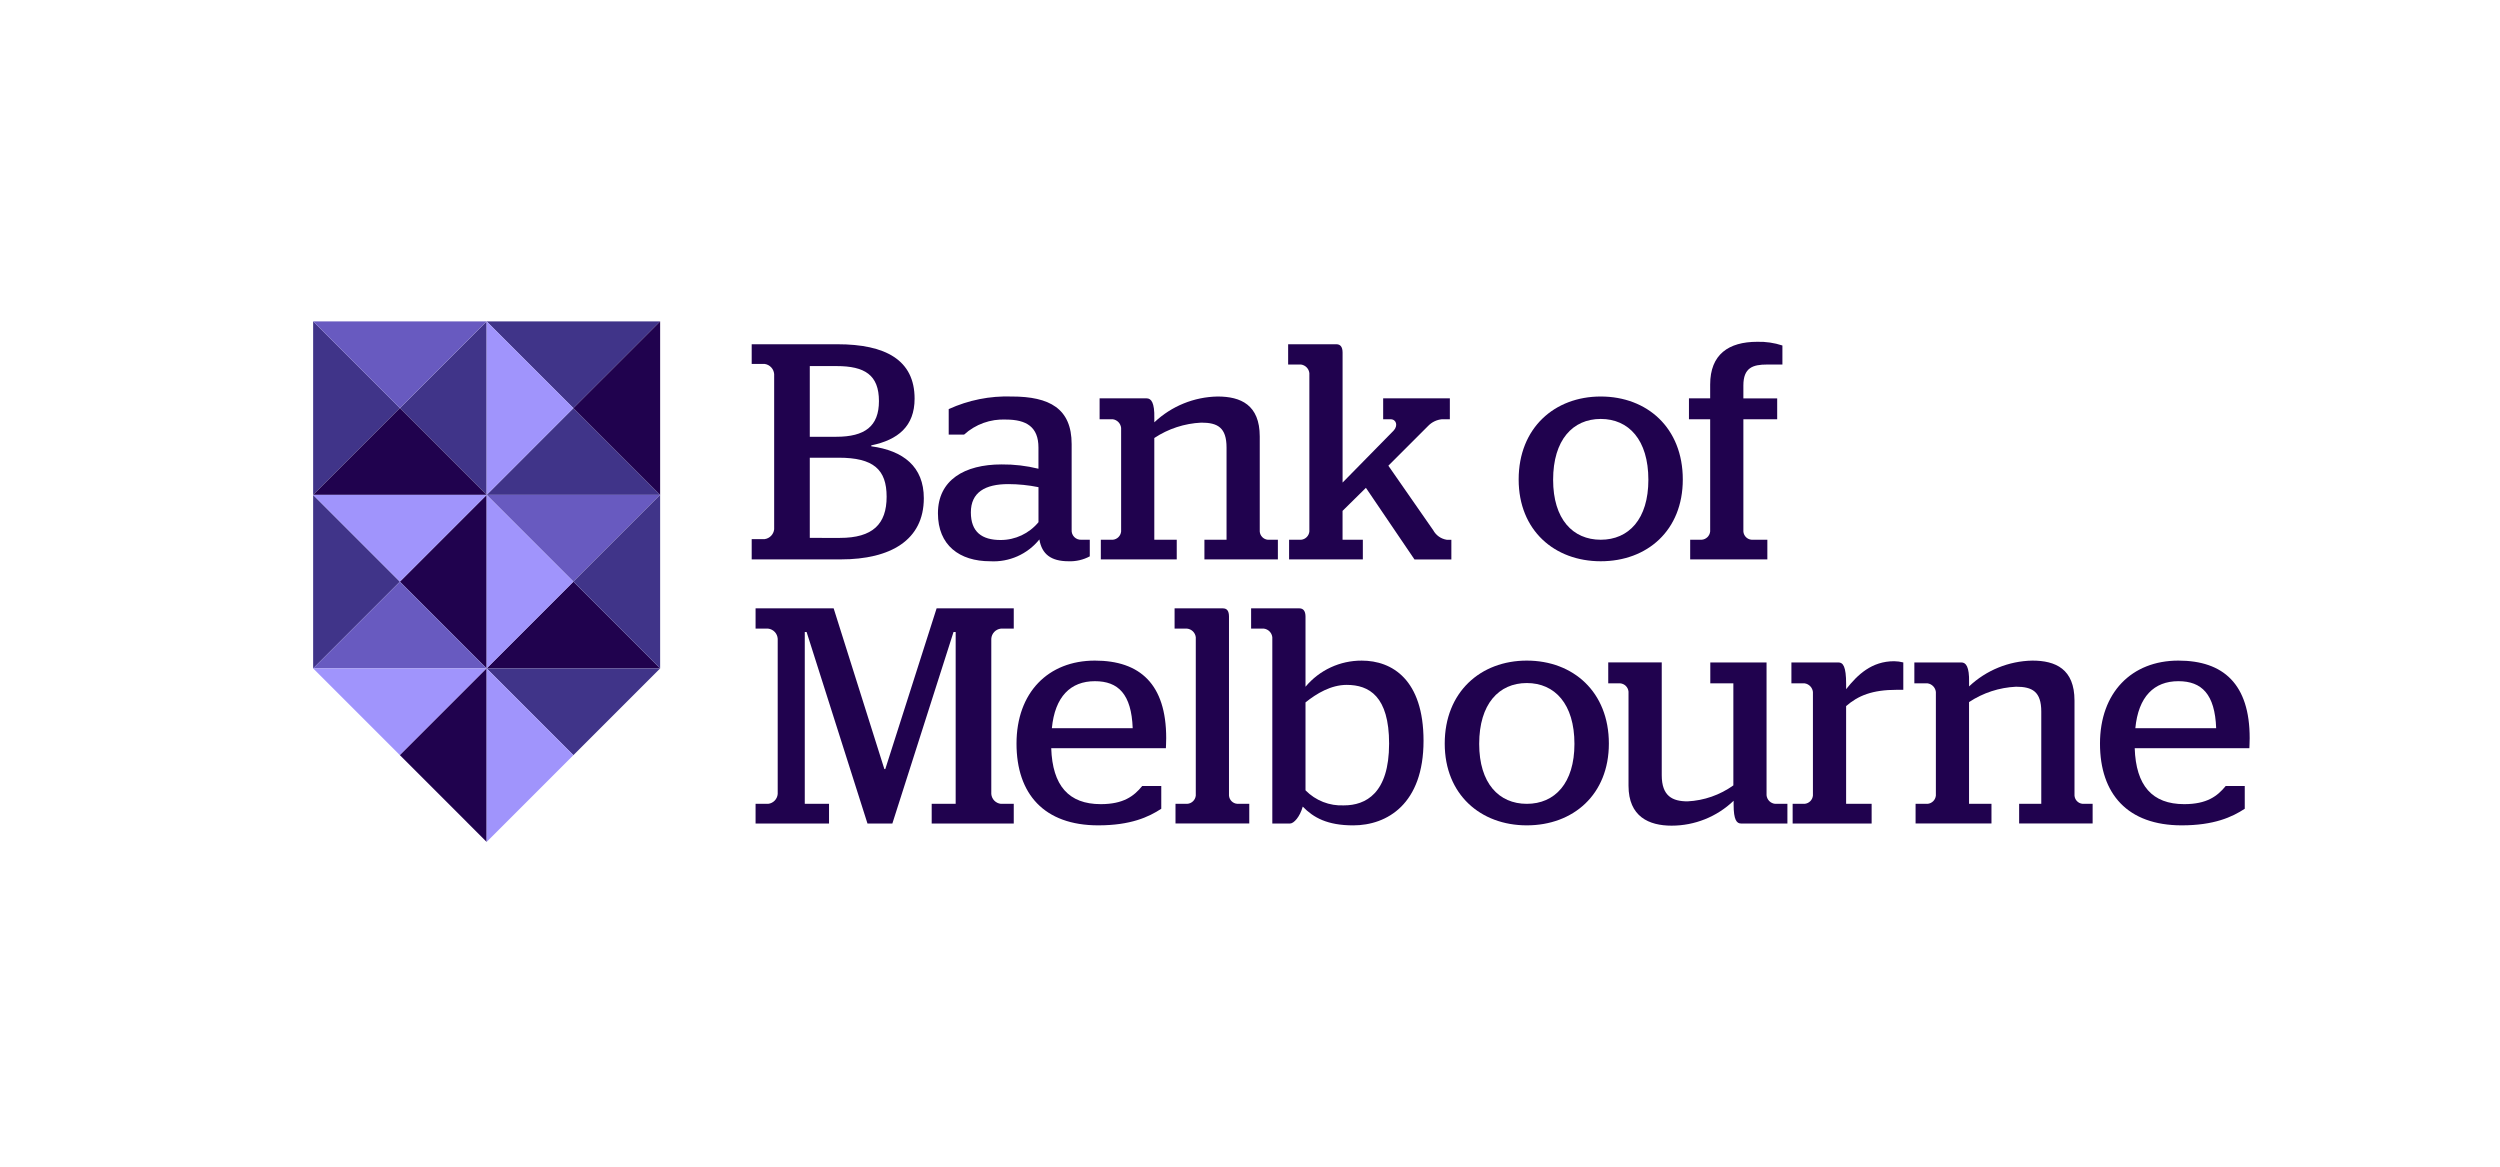
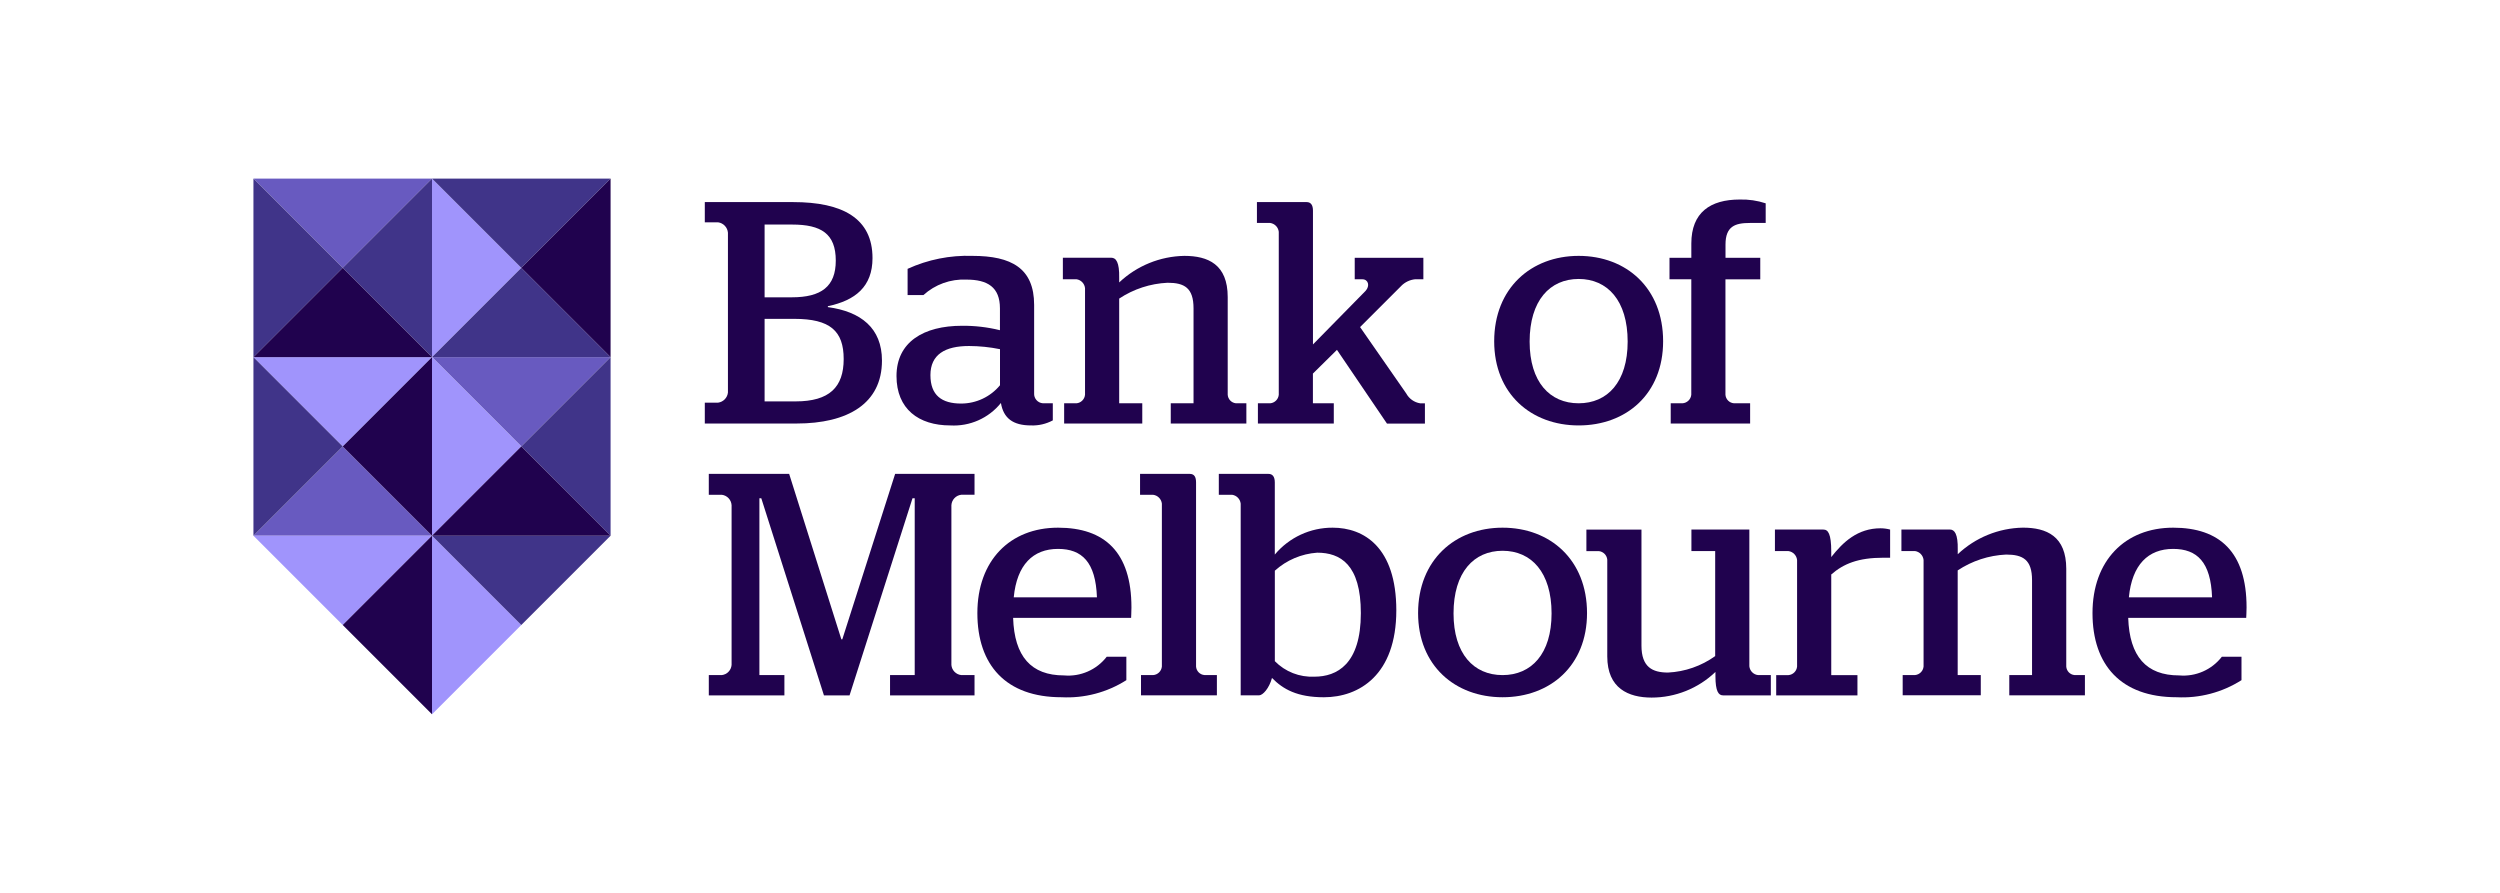
- <svg xmlns="http://www.w3.org/2000/svg" viewBox="0 0 425.197 198.425">
-   <polygon points="53.258 54.664 68.013 69.417 53.258 84.172 53.258 54.664" style="fill:#403489" />
-   <polygon points="82.767 54.664 68.013 69.417 82.767 84.172 82.767 54.664" style="fill:#403489" />
-   <polygon points="82.767 54.664 68.013 69.417 53.258 54.664 82.767 54.664" style="fill:#685ac0" />
-   <polygon points="82.767 84.172 68.013 69.417 53.258 84.172 82.767 84.172" style="fill:#20024e" />
-   <polygon points="82.767 84.172 97.521 69.417 112.276 84.172 82.767 84.172" style="fill:#403489" />
-   <polygon points="82.767 54.664 97.521 69.417 112.276 54.664 82.767 54.664" style="fill:#403489" />
-   <polygon points="82.767 54.664 97.521 69.417 82.767 84.172 82.767 54.664" style="fill:#a094fc" />
-   <polygon points="112.276 54.664 97.521 69.417 112.276 84.172 112.276 54.664" style="fill:#20024e" />
-   <polygon points="53.258 84.172 68.013 98.927 53.258 113.681 53.258 84.172" style="fill:#403489" />
-   <polygon points="82.767 84.172 68.013 98.927 82.767 113.681 82.767 84.172" style="fill:#20024e" />
-   <polygon points="82.767 84.172 68.013 98.927 53.258 84.172 82.767 84.172" style="fill:#a094fc" />
-   <polygon points="82.767 113.682 68.013 98.927 53.258 113.682 82.767 113.682" style="fill:#685ac0" />
-   <polygon points="82.767 113.682 97.521 98.927 112.276 113.682 82.767 113.682" style="fill:#20024e" />
-   <polygon points="82.767 113.681 68.013 128.436 53.258 113.681 82.767 113.681" style="fill:#a094fc" />
-   <polygon points="82.767 113.681 97.521 128.436 112.276 113.681 82.767 113.681" style="fill:#403489" />
-   <polygon points="82.767 84.172 97.521 98.927 112.276 84.172 82.767 84.172" style="fill:#685ac0" />
-   <polygon points="82.767 84.172 97.521 98.927 82.767 113.682 82.767 84.172" style="fill:#a094fc" />
-   <polygon points="82.767 113.681 68.013 128.436 82.767 143.191 82.767 113.681" style="fill:#20024e" />
-   <polygon points="82.767 113.681 97.521 128.436 82.767 143.191 82.767 113.681" style="fill:#a094fc" />
-   <polygon points="112.276 84.172 97.521 98.927 112.276 113.682 112.276 84.172" style="fill:#403489" />
-   <path d="M127.847,91.694h2.2a1.889,1.889,0,0,0,1.621-1.673v-26.4a1.893,1.893,0,0,0-1.621-1.725h-2.2V58.55h14.585c8.155,0,13.122,2.666,13.122,9.253,0,4.7-2.823,7.006-7.371,7.947v.156c5.437.732,8.939,3.45,8.939,8.835,0,7.11-5.646,10.4-14.115,10.4h-15.16Zm14.376-17.408c4.862,0,7.267-1.778,7.267-6.064,0-4.444-2.405-5.96-7.215-5.96h-4.548V74.286Zm.628,17.2c5.593,0,7.945-2.353,7.945-7s-2.247-6.64-8.154-6.64h-4.915V91.485Z" style="fill:#20024e" />
-   <path d="M159.524,87.3c0-5.645,4.5-8.311,10.822-8.311a25.183,25.183,0,0,1,6.273.732V76.115c0-3.5-2.039-4.757-5.541-4.757a9.88,9.88,0,0,0-7.11,2.562h-2.614V69.581a23.8,23.8,0,0,1,10.717-2.143c6.43,0,10.194,2.038,10.194,8.1V90.126a1.563,1.563,0,0,0,1.672,1.672h1.412v2.824a7.058,7.058,0,0,1-3.607.836c-2.98,0-4.548-1.2-4.966-3.712a10,10,0,0,1-8.364,3.712C163.184,95.458,159.524,92.74,159.524,87.3Zm17.1,1.517v-5.96a26.19,26.19,0,0,0-5.123-.522c-3.973,0-6.378,1.411-6.378,4.809,0,3.346,1.882,4.7,5.071,4.7A8.335,8.335,0,0,0,176.619,88.819Z" style="fill:#20024e" />
-   <path d="M187.228,91.8h2.039a1.561,1.561,0,0,0,1.412-1.411V72.77a1.664,1.664,0,0,0-1.412-1.464h-2.248V67.751h8c.784,0,1.359.732,1.307,3.346v.732a16.093,16.093,0,0,1,10.769-4.391c3.92,0,7.161,1.411,7.161,6.8V90.387a1.513,1.513,0,0,0,1.36,1.411h1.724v3.346H204.846V91.8h3.763V76.115c0-3.4-1.515-4.234-4.286-4.234a15.8,15.8,0,0,0-8,2.614V91.8h3.816v3.346H187.228Z" style="fill:#20024e" />
-   <path d="M219.246,91.8h2.039a1.56,1.56,0,0,0,1.41-1.411V63.464A1.663,1.663,0,0,0,221.285,62h-2.2V58.55H227.3c.68,0,1.045.471,1.045,1.412V82.075l8.678-8.835c.785-.836.471-1.934-.521-1.934h-1.256V67.751h11.343v3.555h-1.359a3.766,3.766,0,0,0-2.3,1.1l-6.8,6.8,7.633,10.978a3.178,3.178,0,0,0,2.3,1.62h.783v3.346h-6.273l-8.26-12.181-3.973,3.921V91.8h3.451v3.346H219.246Z" style="fill:#20024e" />
-   <path d="M258.292,81.552c0-8.782,6.116-14.114,13.957-14.114,7.895,0,13.959,5.332,13.959,14.114,0,8.678-6.064,13.906-13.959,13.906C264.408,95.458,258.292,90.23,258.292,81.552Zm22.061.052c0-6.8-3.346-10.351-8.1-10.351s-8.1,3.556-8.1,10.351c0,6.692,3.346,10.194,8.1,10.194S280.353,88.3,280.353,81.6Z" style="fill:#20024e" />
-   <path d="M287.464,91.8H289.4a1.569,1.569,0,0,0,1.463-1.411V71.306h-3.608V67.751h3.608V65.4c0-5.124,3.136-7.267,8-7.267a12.523,12.523,0,0,1,4.287.627V62h-2.613c-2.405,0-4.026.523-4.026,3.555v2.2h5.75v3.555h-5.75V90.387a1.518,1.518,0,0,0,1.41,1.411h2.668v3.346H287.464Z" style="fill:#20024e" />
-   <path d="M128.507,136.715h2.144a1.837,1.837,0,0,0,1.62-1.673v-26.4a1.845,1.845,0,0,0-1.62-1.726h-2.144v-3.45h13.279l8.626,27.341h.156l8.73-27.341h13.121v3.45h-2.2a1.845,1.845,0,0,0-1.621,1.726v26.4a1.837,1.837,0,0,0,1.621,1.673h2.2v3.346H158.461v-3.346h4.078V107.493h-.366l-10.4,32.568h-4.234l-10.351-32.568h-.313v29.222H141v3.346H128.507Z" style="fill:#20024e" />
-   <path d="M172.887,126.469c0-8.677,5.385-14.115,13.331-14.115,7.685,0,12.128,4.025,12.128,13.174,0,.785-.053,1.516-.053,1.726h-19.5c.209,6.377,2.98,9.514,8.417,9.514,3.869,0,5.646-1.359,7.057-3.085h3.241v3.869c-2.142,1.411-5.227,2.823-10.717,2.823C177.592,140.375,172.887,135.042,172.887,126.469Zm19.761-2.613c-.209-5.8-2.457-8-6.43-8-4.13,0-6.8,2.614-7.319,8Z" style="fill:#20024e" />
-   <path d="M199.928,136.715h1.987a1.567,1.567,0,0,0,1.463-1.411V108.381a1.665,1.665,0,0,0-1.463-1.464h-2.143v-3.45h8.207c.732,0,1.046.471,1.046,1.412V135.3a1.516,1.516,0,0,0,1.411,1.411h2.039v3.346H199.928Z" style="fill:#20024e" />
-   <path d="M221.568,137.186c-.471,1.725-1.516,2.875-2.143,2.875h-3.031v-31.68a1.665,1.665,0,0,0-1.412-1.464h-2.195v-3.45h8.207c.679,0,1.045.471,1.045,1.412V116.8a12.389,12.389,0,0,1,9.566-4.443c5.176,0,10.508,3.242,10.508,13.645,0,10.716-6.168,14.376-11.971,14.376C225.751,140.375,223.4,139.068,221.568,137.186Zm14.689-10.717c0-8.051-3.4-9.984-7.213-9.984-2.666,0-5.123,1.463-7.005,2.978v14.953a8.555,8.555,0,0,0,6.535,2.561C232.285,136.977,236.257,134.938,236.257,126.469Z" style="fill:#20024e" />
-   <path d="M245.718,126.469c0-8.783,6.115-14.115,13.957-14.115,7.895,0,13.959,5.332,13.959,14.115,0,8.678-6.064,13.906-13.959,13.906C251.833,140.375,245.718,135.147,245.718,126.469Zm22.061.053c0-6.8-3.346-10.351-8.1-10.351s-8.1,3.554-8.1,10.351c0,6.69,3.345,10.193,8.1,10.193S267.779,133.212,267.779,126.522Z" style="fill:#20024e" />
-   <path d="M276.976,133.631v-16a1.56,1.56,0,0,0-1.41-1.411h-2.039v-3.555h9.1v19.186c0,3.555,1.83,4.443,4.39,4.443a14.589,14.589,0,0,0,7.791-2.718V116.223h-3.922v-3.555h9.567v22.584a1.618,1.618,0,0,0,1.465,1.463H304v3.346h-7.892c-.733,0-1.256-.627-1.256-3.188v-.68a15.242,15.242,0,0,1-10.559,4.234C280.48,140.427,276.976,138.911,276.976,133.631Z" style="fill:#20024e" />
-   <path d="M304.89,136.715h2.039a1.561,1.561,0,0,0,1.412-1.411V117.686a1.664,1.664,0,0,0-1.412-1.463h-2.248v-3.555h8c.785,0,1.307.68,1.307,3.66v.888c1.935-2.457,4.34-4.757,8.156-4.757a6.319,6.319,0,0,1,1.568.209v4.653h-1.1c-4.184,0-6.588.993-8.627,2.77v16.624h4.34v3.346H304.89Z" style="fill:#20024e" />
-   <path d="M325.8,136.715h2.039a1.561,1.561,0,0,0,1.412-1.411V117.686a1.664,1.664,0,0,0-1.412-1.463h-2.248v-3.555h8c.784,0,1.358.732,1.307,3.346v.732a16.1,16.1,0,0,1,10.768-4.392c3.921,0,7.162,1.412,7.162,6.8V135.3a1.512,1.512,0,0,0,1.359,1.411h1.725v3.346h-12.5v-3.346h3.766V121.032c0-3.4-1.517-4.235-4.287-4.235a15.81,15.81,0,0,0-8,2.615v17.3h3.816v3.346H325.8Z" style="fill:#20024e" />
-   <path d="M357.164,126.469c0-8.677,5.384-14.115,13.33-14.115,7.685,0,12.129,4.025,12.129,13.174,0,.785-.053,1.516-.053,1.726h-19.5c.209,6.377,2.98,9.514,8.418,9.514,3.867,0,5.644-1.359,7.056-3.085h3.241v3.869c-2.143,1.411-5.227,2.823-10.717,2.823C361.869,140.375,357.164,135.042,357.164,126.469Zm19.759-2.613c-.209-5.8-2.457-8-6.429-8-4.129,0-6.8,2.614-7.319,8Z" style="fill:#20024e" />
+ <svg xmlns="http://www.w3.org/2000/svg" viewBox="0 0 280 100">
+   <polygon points="48.385 20 28.385 20 38.385 29.999 48.385 20" style="fill:#685ac0" />
+   <polygon points="28.385 60 48.385 60 38.385 50 28.385 60" style="fill:#685ac0" />
+   <polygon points="48.385 39.999 58.385 50 68.385 39.999 48.385 39.999" style="fill:#685ac0" />
+   <polygon points="48.385 20 48.385 39.999 58.385 29.999 48.385 20" style="fill:#a094fc" />
+   <polygon points="38.385 50 48.385 39.999 28.385 39.999 38.385 50" style="fill:#a094fc" />
+   <polygon points="38.385 70 48.385 59.999 28.385 59.999 38.385 70" style="fill:#a094fc" />
+   <polygon points="48.385 39.999 48.385 59.999 48.385 60 48.385 80 58.385 70 48.385 60 58.385 50 48.385 39.999" style="fill:#a094fc" />
+   <polygon points="28.385 39.999 38.385 29.999 28.385 20 28.385 39.999" style="fill:#403489" />
+   <polygon points="38.385 29.999 48.385 39.999 48.385 20 38.385 29.999" style="fill:#403489" />
+   <polygon points="48.385 39.999 68.385 39.999 58.385 29.999 48.385 39.999" style="fill:#403489" />
+   <polygon points="68.385 20 48.385 20 58.385 29.999 68.385 20" style="fill:#403489" />
+   <polygon points="38.385 50 28.385 39.999 28.385 59.999 38.385 50" style="fill:#403489" />
+   <polygon points="68.384 59.999 48.385 59.999 58.385 70 68.385 60 68.385 60 68.385 39.999 58.385 50 68.384 59.999" style="fill:#403489" />
+   <polygon points="28.385 39.999 48.385 39.999 38.385 29.999 28.385 39.999" style="fill:#20024e" />
+   <polygon points="68.385 39.999 68.385 20 58.385 29.999 68.385 39.999" style="fill:#20024e" />
+   <polygon points="38.385 50 48.385 59.999 48.385 39.999 38.385 50" style="fill:#20024e" />
+   <polygon points="48.385 60 68.385 60 58.385 50 48.385 60" style="fill:#20024e" />
+   <polygon points="38.385 70 48.385 80 48.385 60 48.385 59.999 38.385 70" style="fill:#20024e" />
+   <path d="M98.78,40.385c0-3.65-2.374-5.492-6.059-5.988v-.106c3.083-.638,5-2.2,5-5.386,0-4.464-3.366-6.271-8.894-6.271H78.938V24.9h1.491a1.282,1.282,0,0,1,1.1,1.169V43.964a1.28,1.28,0,0,1-1.1,1.133H78.938v2.337H89.213C94.953,47.434,98.78,45.2,98.78,40.385ZM85.635,25.15h3.082c3.26,0,4.89,1.027,4.89,4.039,0,2.905-1.63,4.11-4.925,4.11H85.635Zm0,19.806V35.712h3.331c4,0,5.526,1.351,5.526,4.5s-1.594,4.744-5.385,4.744Z" style="fill:#20024e" />
+   <path d="M107.742,36.487c-4.284,0-7.334,1.806-7.334,5.632,0,3.687,2.48,5.529,6.026,5.529a6.779,6.779,0,0,0,5.669-2.515c.283,1.7,1.346,2.515,3.366,2.515a4.785,4.785,0,0,0,2.445-.566V45.168h-.957a1.319,1.319,0,0,1-.154,0h0a1.06,1.06,0,0,1-.98-1.133V34.148c0-4.109-2.551-5.49-6.909-5.49a16.125,16.125,0,0,0-7.263,1.452v2.941h1.769a6.692,6.692,0,0,1,4.819-1.736c2.373,0,3.755.851,3.755,3.224v2.444A17.061,17.061,0,0,0,107.742,36.487ZM112,39.108v4.04h0a5.651,5.651,0,0,1-4.355,2.05c-2.161,0-3.437-.918-3.437-3.185,0-2.3,1.631-3.26,4.323-3.26A17.76,17.76,0,0,1,112,39.108Z" style="fill:#20024e" />
+   <path d="M121.523,32.271V44.213a1.057,1.057,0,0,1-.957.956h-1.382v2.268h8.751V45.169h-2.586V33.441a10.7,10.7,0,0,1,5.422-1.772c1.878,0,2.905.565,2.905,2.87v10.63h-2.551v2.267h8.468V45.168h-1.168a1.026,1.026,0,0,1-.922-.956V33.266c0-3.652-2.2-4.608-4.854-4.608a10.9,10.9,0,0,0-7.3,2.976v-.5c.035-1.772-.355-2.268-.886-2.268h-5.422v2.409h1.523A1.128,1.128,0,0,1,121.523,32.271Z" style="fill:#20024e" />
+   <path d="M143.222,25.964V44.213a1.057,1.057,0,0,1-.955.956h-1.382v2.268h8.5V45.169h-2.339V41.841l2.693-2.657,5.6,8.256h4.252V45.172h-.531a2.158,2.158,0,0,1-1.559-1.1l-5.173-7.44,4.609-4.609a2.554,2.554,0,0,1,1.559-.746h.921V28.87h-7.688v2.409h.851c.673,0,.885.744.353,1.311l-5.881,5.988V23.591c0-.638-.248-.957-.708-.957h-5.568v2.338h1.491A1.126,1.126,0,0,1,143.222,25.964Z" style="fill:#20024e" />
+   <path d="M176.808,47.648c5.351,0,9.461-3.543,9.461-9.424,0-5.953-4.11-9.566-9.461-9.566-5.314,0-9.459,3.613-9.459,9.566C167.349,44.105,171.494,47.648,176.808,47.648Zm0-16.405c3.221,0,5.489,2.406,5.49,7.014,0,4.539-2.269,6.911-5.49,6.911s-5.49-2.374-5.49-6.909C171.321,33.653,173.589,31.243,176.811,31.243Z" style="fill:#20024e" />
+   <path d="M189.424,44.213a1.063,1.063,0,0,1-.992.956H187.12v2.267h8.894V45.168h-1.808a1.03,1.03,0,0,1-.956-.956V31.282h3.9V28.873h-3.893V27.381c0-2.054,1.1-2.409,2.729-2.409h1.771v-2.2a8.507,8.507,0,0,0-2.906-.425c-3.3,0-5.422,1.453-5.422,4.925V28.87h-2.445v2.409h2.443Z" style="fill:#20024e" />
+   <path d="M94.338,71.605h-.106l-5.847-18.53h-9v2.339h1.453a1.251,1.251,0,0,1,1.1,1.17V74.477a1.246,1.246,0,0,1-1.1,1.134H79.386v2.27h8.467v-2.27h-2.8V55.805h.212l7.016,22.076h2.869L102.2,55.805h.248V75.611H99.685v2.27h9.462V75.609h-1.491a1.243,1.243,0,0,1-1.1-1.133V56.583a1.249,1.249,0,0,1,1.1-1.17h1.491V53.075h-8.892Z" style="fill:#20024e" />
+   <path d="M118.5,59.1c-5.386,0-9.035,3.686-9.035,9.567,0,5.81,3.188,9.424,9.423,9.424a12.348,12.348,0,0,0,7.264-1.913V73.556h-2.2a5.442,5.442,0,0,1-4.783,2.091c-3.685,0-5.563-2.126-5.7-6.448h13.217c0-.143.036-.638.036-1.17C126.72,61.828,123.708,59.1,118.5,59.1Zm-4.961,7.8c.352-3.651,2.162-5.423,4.961-5.423,2.693,0,4.216,1.491,4.358,5.423Z" style="fill:#20024e" />
+   <path d="M133.958,74.652V54.032c0-.638-.213-.957-.709-.957h-5.563v2.34h1.453a1.127,1.127,0,0,1,.991.992V74.654a1.062,1.062,0,0,1-.991.957h-1.347v2.265h8.5V75.608h-1.382A1.027,1.027,0,0,1,133.958,74.652Z" style="fill:#20024e" />
+   <path d="M149.261,59.1a8.4,8.4,0,0,0-6.483,3.011V54.032c0-.638-.248-.957-.708-.957h-5.563v2.34H138a1.128,1.128,0,0,1,.957.992V77.879h2.054c.425,0,1.133-.78,1.452-1.949,1.242,1.273,2.836,2.161,5.812,2.163,3.933,0,8.113-2.48,8.113-9.743C156.383,61.3,152.769,59.1,149.261,59.1Zm-2.05,16.686a5.8,5.8,0,0,1-4.429-1.735V63.918a7.889,7.889,0,0,1,4.744-2.018c2.584,0,4.889,1.31,4.889,6.767h0C152.418,74.406,149.726,75.788,147.211,75.788Z" style="fill:#20024e" />
+   <path d="M168.286,59.1c-5.315,0-9.46,3.614-9.46,9.567,0,5.881,4.145,9.424,9.46,9.424,5.351,0,9.461-3.543,9.461-9.424C177.747,62.714,173.64,59.1,168.286,59.1Zm0,16.511c-3.223,0-5.49-2.374-5.49-6.909,0-4.606,2.268-7.015,5.49-7.015s5.49,2.407,5.49,7.015C173.779,73.237,171.511,75.611,168.289,75.611Z" style="fill:#20024e" />
+   <path d="M195.927,74.619V59.31h-6.488v2.412H192.1V73.483a9.892,9.892,0,0,1-5.281,1.843c-1.735,0-2.975-.6-2.975-3.012v-13h-6.168v2.41h1.382a1.058,1.058,0,0,1,.956.956V73.521c0,3.578,2.375,4.606,4.959,4.608a10.334,10.334,0,0,0,7.156-2.87v.461c0,1.736.355,2.161.852,2.161h5.352v-2.27H196.92A1.1,1.1,0,0,1,195.927,74.619Z" style="fill:#20024e" />
+   <path d="M205.1,62.392v-.6c0-2.02-.354-2.481-.886-2.481h-5.422v2.412h1.524a1.127,1.127,0,0,1,.957.992v11.94a1.059,1.059,0,0,1-.957.957h-1.382v2.27h9.1v-2.27H205.1V64.341c1.382-1.2,3.011-1.877,5.847-1.877h.746V59.31a4.333,4.333,0,0,0-1.063-.142C208.039,59.168,206.409,60.727,205.1,62.392Z" style="fill:#20024e" />
+   <path d="M231.421,74.652V63.706c0-3.652-2.2-4.609-4.854-4.609a10.916,10.916,0,0,0-7.3,2.977v-.5c.035-1.772-.354-2.268-.886-2.268h-5.422v2.412h1.524a1.129,1.129,0,0,1,.957.992v11.94a1.06,1.06,0,0,1-.957.957H213.1v2.266h8.748V75.609h-2.587V63.884a10.715,10.715,0,0,1,5.422-1.773c1.878,0,2.906.566,2.906,2.871V75.608H225.04v2.268h8.471V75.608h-1.169A1.025,1.025,0,0,1,231.421,74.652Z" style="fill:#20024e" />
+   <path d="M251.615,68.029c0-6.2-3.012-8.929-8.22-8.929-5.386,0-9.035,3.686-9.035,9.567,0,5.81,3.189,9.424,9.424,9.424a12.347,12.347,0,0,0,7.263-1.913V73.556h-2.2a5.445,5.445,0,0,1-4.783,2.091c-3.685,0-5.563-2.126-5.705-6.448h13.216C251.579,69.056,251.615,68.561,251.615,68.029ZM238.434,66.9c.352-3.651,2.162-5.423,4.961-5.423,2.692,0,4.215,1.491,4.357,5.423Z" style="fill:#20024e" />
</svg>
